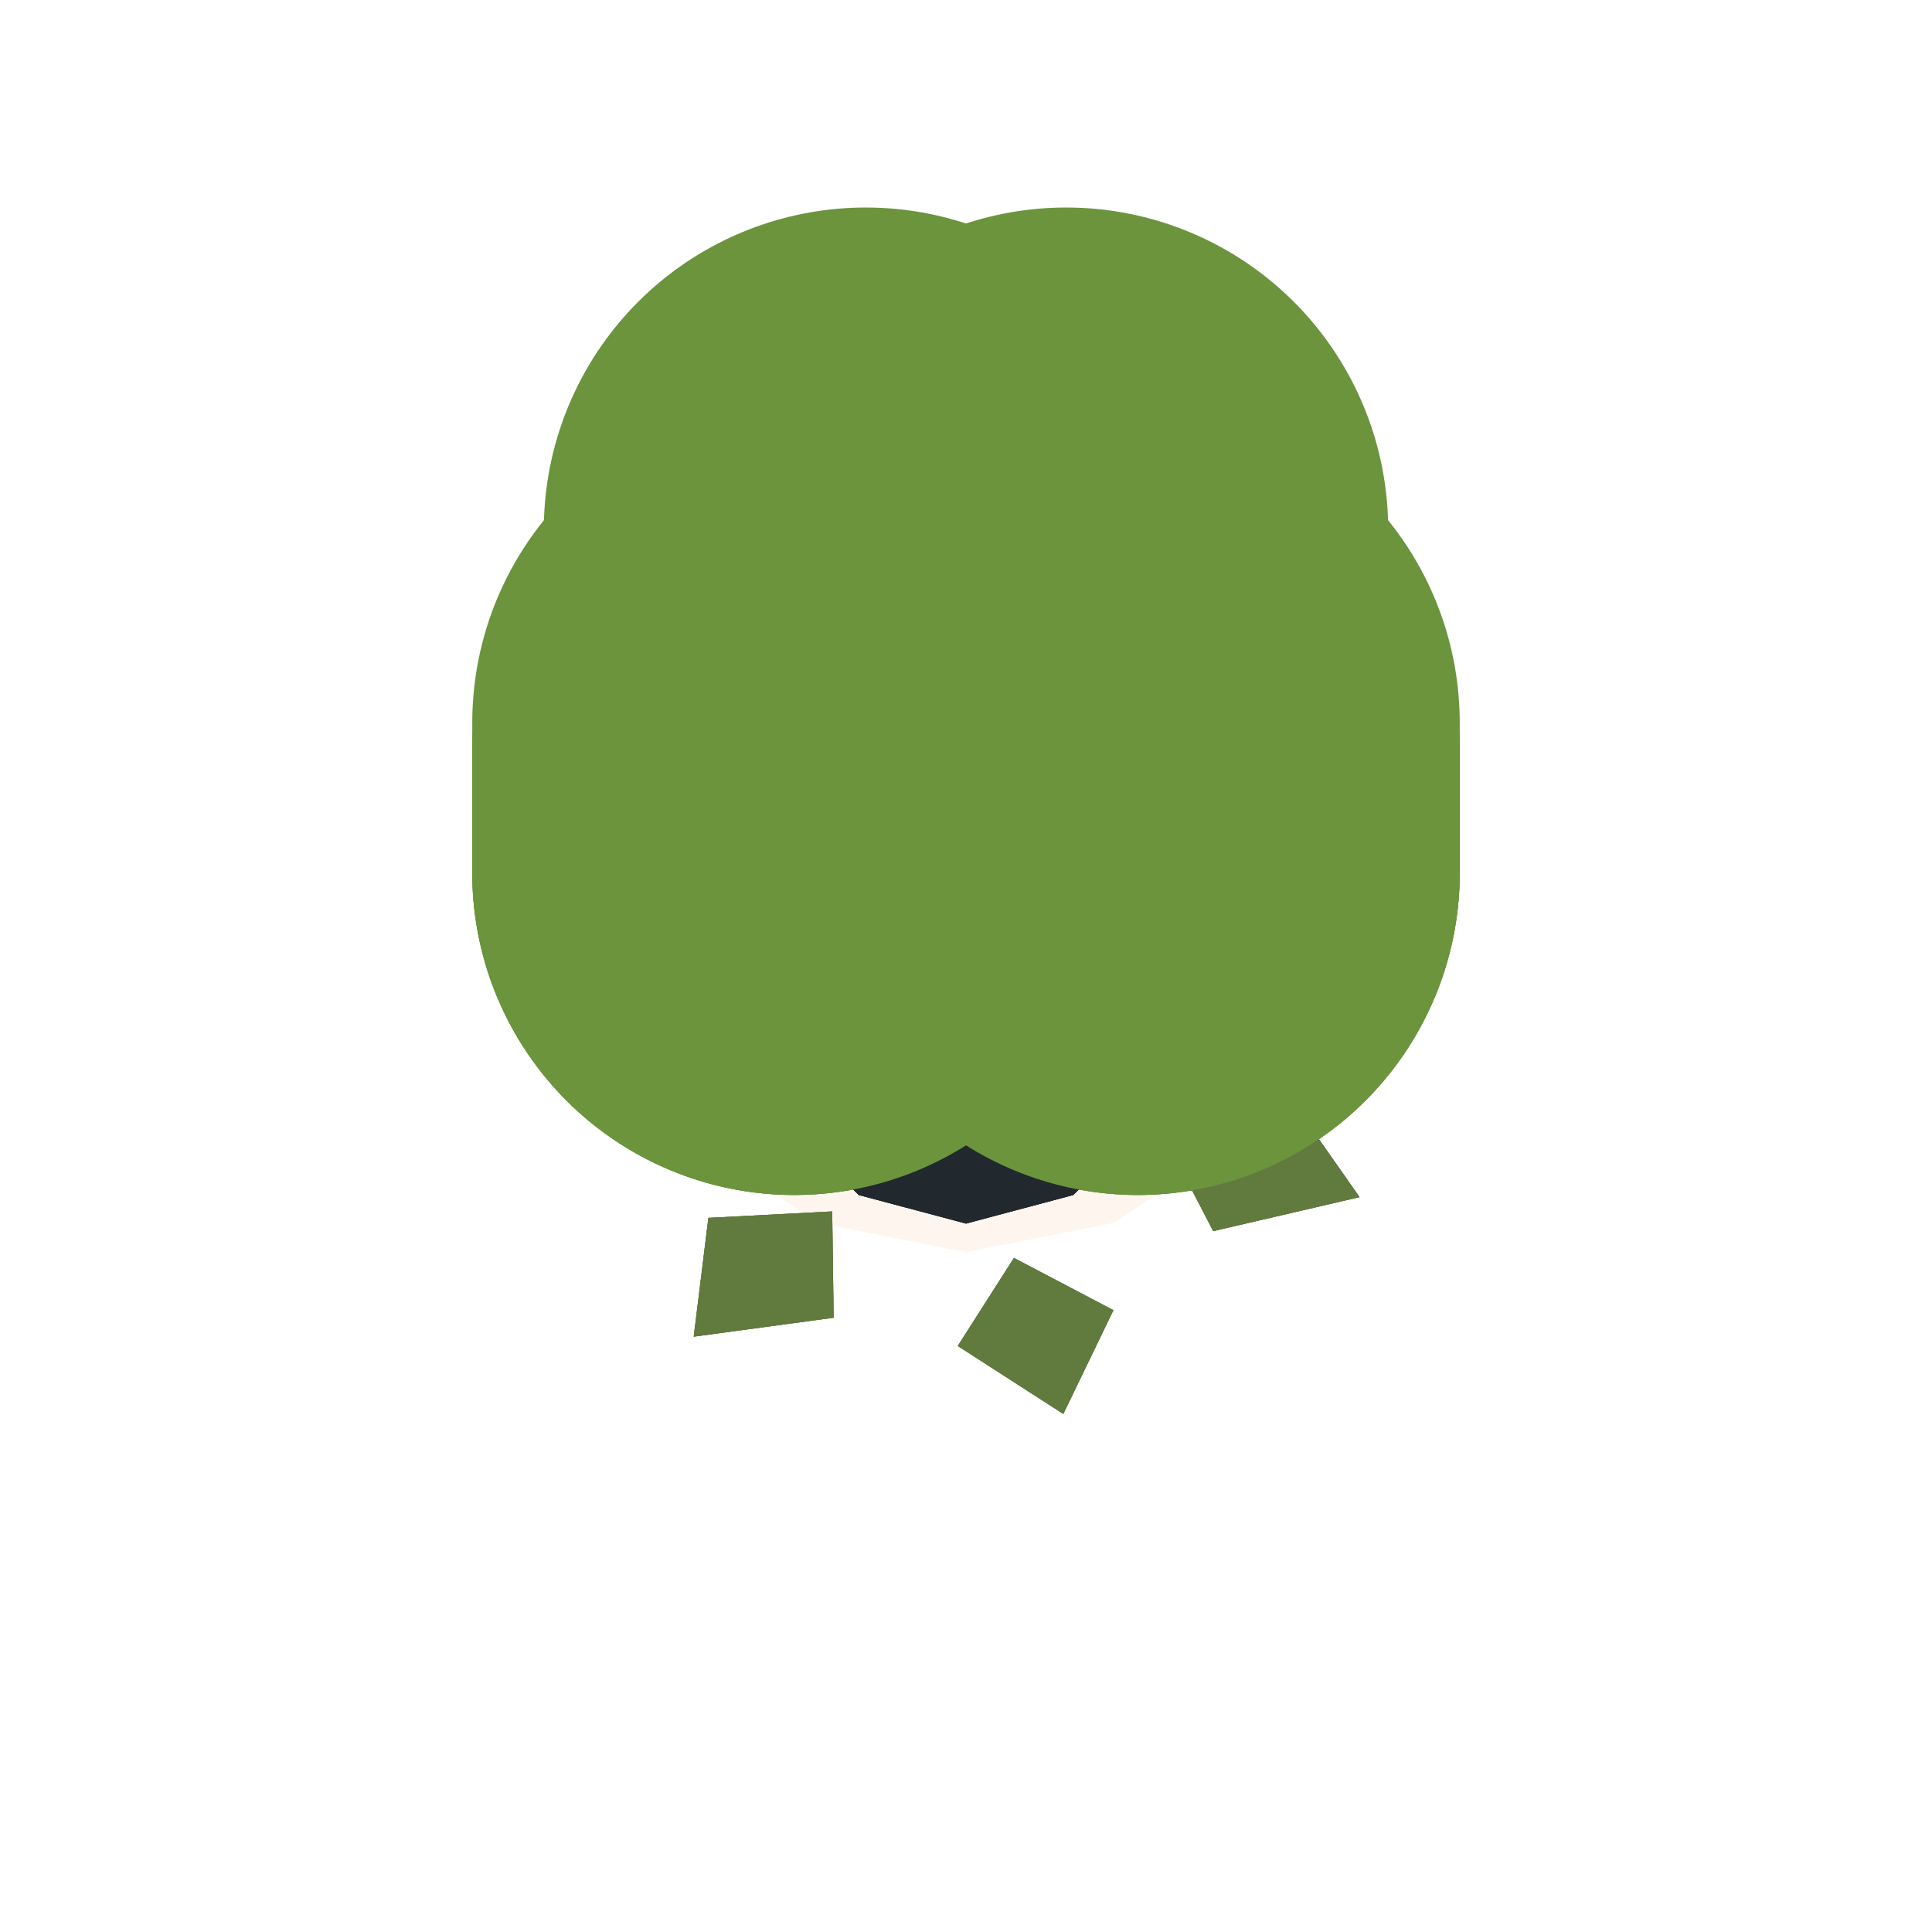
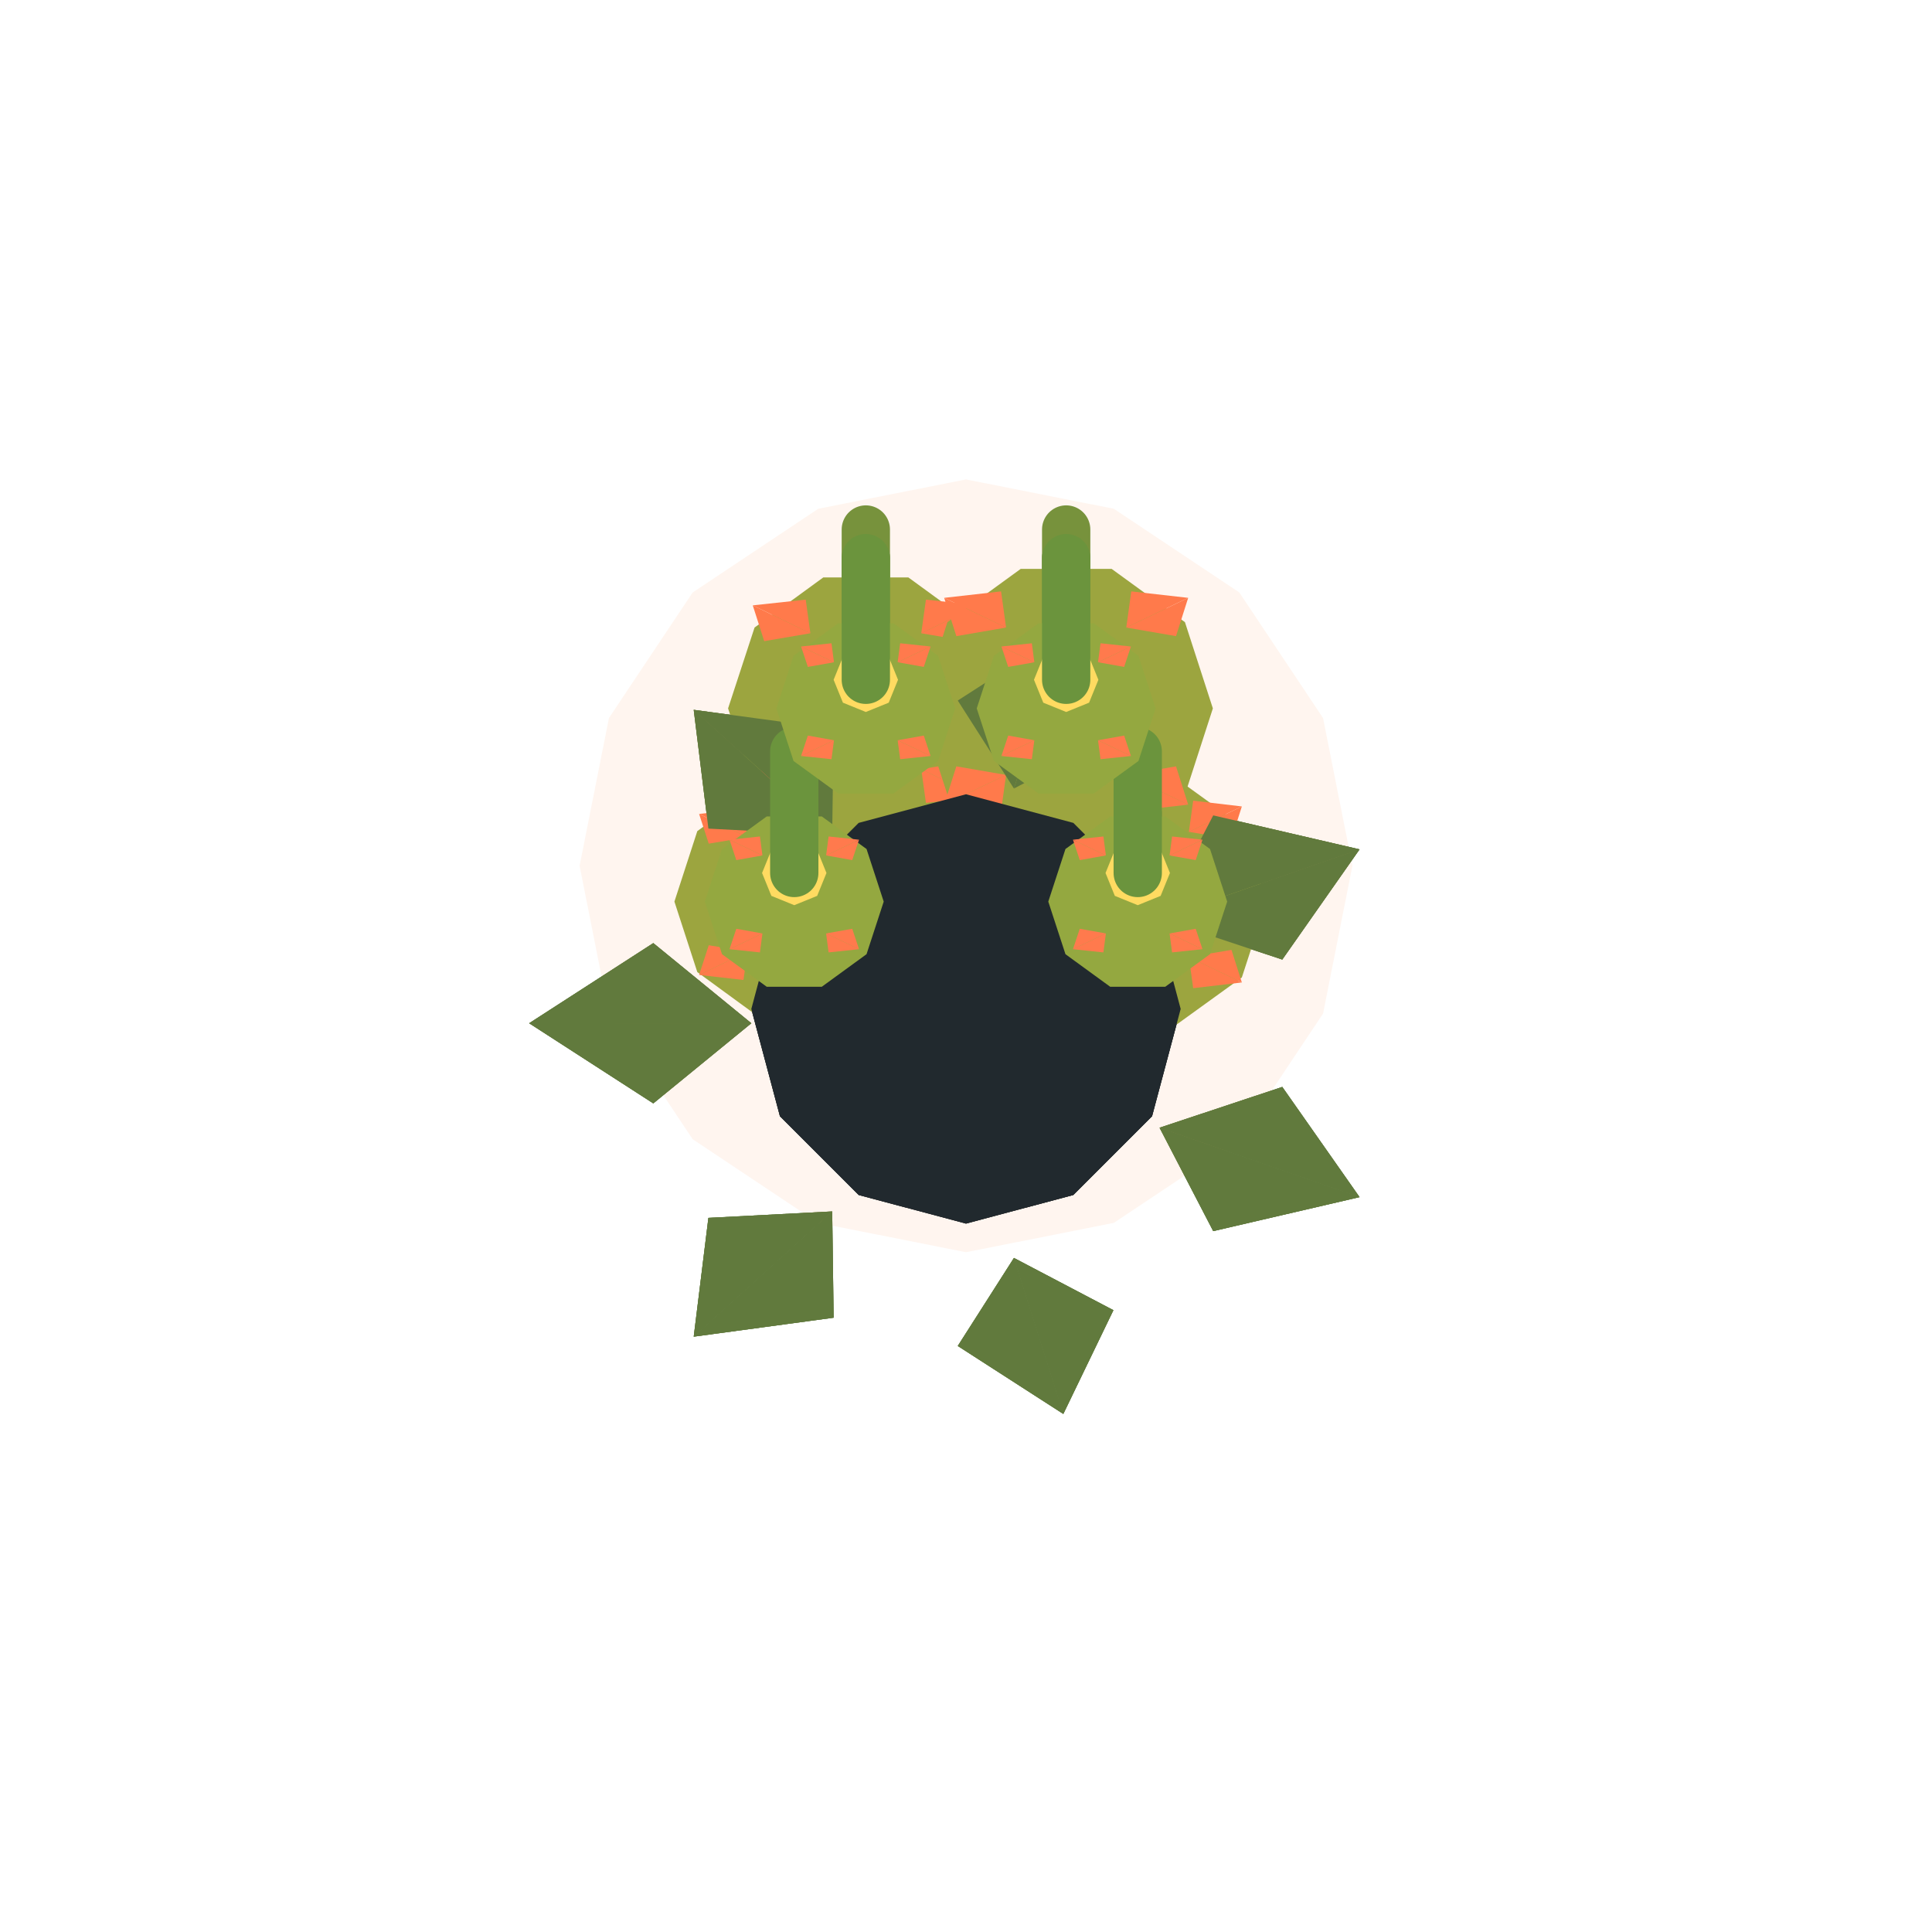
<svg xmlns="http://www.w3.org/2000/svg" width="540" height="540" viewBox="-2.7 -2.7 5.4 5.4">
  <g id="body">
    <polygon id="shape-body-0" points="1.1,0.646 0.691,0.741 0.541,0.452" fill="#617a3d" />
    <polygon id="shape-body-1" points="1.1,0.646 0.541,0.452 0.884,0.338" fill="#617a3d" />
    <polygon id="shape-body-2" points="0.272,1.252 -0.023,1.062 0.134,0.816" fill="#617a3d" />
    <polygon id="shape-body-3" points="0.272,1.252 0.134,0.816 0.412,0.962" fill="#617a3d" />
    <polygon id="shape-body-4" points="-0.761,1.036 -0.72,0.704 -0.374,0.686" fill="#617a3d" />
    <polygon id="shape-body-5" points="-0.761,1.036 -0.374,0.686 -0.37,0.983" fill="#617a3d" />
    <polygon id="shape-body-6" points="-1.221,0.16 -0.874,-0.064 -0.6,0.16" fill="#617a3d" />
    <polygon id="shape-body-7" points="-1.221,0.16 -0.6,0.16 -0.874,0.384" fill="#617a3d" />
    <polygon id="shape-body-8" points="-0.761,-0.716 -0.37,-0.663 -0.374,-0.366" fill="#617a3d" />
    <polygon id="shape-body-9" points="-0.761,-0.716 -0.374,-0.366 -0.72,-0.384" fill="#617a3d" />
    <polygon id="shape-body-10" points="0.272,-0.932 0.412,-0.642 0.134,-0.496" fill="#617a3d" />
    <polygon id="shape-body-11" points="0.272,-0.932 0.134,-0.496 -0.023,-0.742" fill="#617a3d" />
    <polygon id="shape-body-12" points="1.1,-0.326 0.884,-0.018 0.541,-0.132" fill="#617a3d" />
    <polygon id="shape-body-13" points="1.1,-0.326 0.541,-0.132 0.691,-0.421" fill="#617a3d" />
    <polygon id="shape-body-14" points="0.6,0.12 0.52,0.42 0.3,0.64 0,0.72 -0.3,0.64 -0.52,0.42 -0.6,0.12 -0.52,-0.18 -0.3,-0.4 0,-0.48 0.3,-0.4 0.52,-0.18" fill="#21292e" />
    <polygon id="shape-body-15" points="-0.23,-0.18 -0.278,-0.033 -0.403,0.058 -0.557,0.058 -0.682,-0.033 -0.73,-0.18 -0.682,-0.327 -0.557,-0.418 -0.403,-0.418 -0.278,-0.327" fill="#94a840" />
    <polygon id="shape-body-16" points="-0.299,-0.047 -0.384,-0.038 -0.391,-0.091" fill="#ff7a4d" />
    <polygon id="shape-body-17" points="-0.299,-0.047 -0.391,-0.091 -0.318,-0.104" fill="#ff7a4d" />
    <polygon id="shape-body-18" points="-0.661,-0.047 -0.642,-0.104 -0.569,-0.091" fill="#ff7a4d" />
    <polygon id="shape-body-19" points="-0.661,-0.047 -0.569,-0.091 -0.576,-0.038" fill="#ff7a4d" />
    <polygon id="shape-body-20" points="-0.661,-0.353 -0.576,-0.362 -0.569,-0.309" fill="#ff7a4d" />
    <polygon id="shape-body-21" points="-0.661,-0.353 -0.569,-0.309 -0.642,-0.296" fill="#ff7a4d" />
    <polygon id="shape-body-22" points="-0.299,-0.353 -0.318,-0.296 -0.391,-0.309" fill="#ff7a4d" />
    <polygon id="shape-body-23" points="-0.299,-0.353 -0.391,-0.309 -0.384,-0.362" fill="#ff7a4d" />
    <polygon id="shape-body-24" points="-0.39,-0.26 -0.416,-0.196 -0.48,-0.17 -0.544,-0.196 -0.57,-0.26 -0.544,-0.324 -0.48,-0.35 -0.416,-0.324" fill="#ffdb61" />
-     <line id="shape-body-25" x1="-0.48" y1="-0.26" x2="-0.48" y2="-0.6" stroke="#6b943d" stroke-opacity="1" stroke-width="1.8" stroke-linecap="round" />
+     <line id="shape-body-25" x1="-0.48" y1="-0.26" x2="-0.48" y2="-0.6" stroke="#6b943d" stroke-opacity="1" stroke-width="0.135" stroke-linecap="round" />
    <polygon id="shape-body-26" points="0.73,-0.18 0.682,-0.033 0.557,0.058 0.403,0.058 0.278,-0.033 0.23,-0.18 0.278,-0.327 0.403,-0.418 0.557,-0.418 0.682,-0.327" fill="#94a840" />
    <polygon id="shape-body-27" points="0.661,-0.047 0.576,-0.038 0.569,-0.091" fill="#ff7a4d" />
    <polygon id="shape-body-28" points="0.661,-0.047 0.569,-0.091 0.642,-0.104" fill="#ff7a4d" />
    <polygon id="shape-body-29" points="0.299,-0.047 0.318,-0.104 0.391,-0.091" fill="#ff7a4d" />
    <polygon id="shape-body-30" points="0.299,-0.047 0.391,-0.091 0.384,-0.038" fill="#ff7a4d" />
    <polygon id="shape-body-31" points="0.299,-0.353 0.384,-0.362 0.391,-0.309" fill="#ff7a4d" />
    <polygon id="shape-body-32" points="0.299,-0.353 0.391,-0.309 0.318,-0.296" fill="#ff7a4d" />
    <polygon id="shape-body-33" points="0.661,-0.353 0.642,-0.296 0.569,-0.309" fill="#ff7a4d" />
    <polygon id="shape-body-34" points="0.661,-0.353 0.569,-0.309 0.576,-0.362" fill="#ff7a4d" />
    <polygon id="shape-body-35" points="0.57,-0.26 0.544,-0.196 0.48,-0.17 0.416,-0.196 0.39,-0.26 0.416,-0.324 0.48,-0.35 0.544,-0.324" fill="#ffdb61" />
-     <line id="shape-body-36" x1="0.48" y1="-0.26" x2="0.48" y2="-0.6" stroke="#6b943d" stroke-opacity="1" stroke-width="1.8" stroke-linecap="round" />
+     <line id="shape-body-36" x1="0.48" y1="-0.26" x2="0.48" y2="-0.6" stroke="#6b943d" stroke-opacity="1" stroke-width="0.135" stroke-linecap="round" />
    <polygon id="shape-body-37" points="-0.03,-0.72 -0.078,-0.573 -0.203,-0.482 -0.357,-0.482 -0.482,-0.573 -0.53,-0.72 -0.482,-0.867 -0.357,-0.958 -0.203,-0.958 -0.078,-0.867" fill="#94a840" />
    <polygon id="shape-body-38" points="-0.099,-0.587 -0.184,-0.578 -0.191,-0.631" fill="#ff7a4d" />
    <polygon id="shape-body-39" points="-0.099,-0.587 -0.191,-0.631 -0.118,-0.644" fill="#ff7a4d" />
    <polygon id="shape-body-40" points="-0.461,-0.587 -0.442,-0.644 -0.369,-0.631" fill="#ff7a4d" />
    <polygon id="shape-body-41" points="-0.461,-0.587 -0.369,-0.631 -0.376,-0.578" fill="#ff7a4d" />
    <polygon id="shape-body-42" points="-0.461,-0.893 -0.376,-0.902 -0.369,-0.849" fill="#ff7a4d" />
    <polygon id="shape-body-43" points="-0.461,-0.893 -0.369,-0.849 -0.442,-0.836" fill="#ff7a4d" />
    <polygon id="shape-body-44" points="-0.099,-0.893 -0.118,-0.836 -0.191,-0.849" fill="#ff7a4d" />
    <polygon id="shape-body-45" points="-0.099,-0.893 -0.191,-0.849 -0.184,-0.902" fill="#ff7a4d" />
    <polygon id="shape-body-46" points="-0.19,-0.8 -0.216,-0.736 -0.28,-0.71 -0.344,-0.736 -0.37,-0.8 -0.344,-0.864 -0.28,-0.89 -0.216,-0.864" fill="#ffdb61" />
-     <line id="shape-body-47" x1="-0.28" y1="-0.8" x2="-0.28" y2="-1.14" stroke="#6b943d" stroke-opacity="1" stroke-width="1.8" stroke-linecap="round" />
+     <line id="shape-body-47" x1="-0.28" y1="-0.8" x2="-0.28" y2="-1.14" stroke="#6b943d" stroke-opacity="1" stroke-width="0.135" stroke-linecap="round" />
    <polygon id="shape-body-48" points="0.53,-0.72 0.482,-0.573 0.357,-0.482 0.203,-0.482 0.078,-0.573 0.03,-0.72 0.078,-0.867 0.203,-0.958 0.357,-0.958 0.482,-0.867" fill="#94a840" />
    <polygon id="shape-body-49" points="0.461,-0.587 0.376,-0.578 0.369,-0.631" fill="#ff7a4d" />
    <polygon id="shape-body-50" points="0.461,-0.587 0.369,-0.631 0.442,-0.644" fill="#ff7a4d" />
    <polygon id="shape-body-51" points="0.099,-0.587 0.118,-0.644 0.191,-0.631" fill="#ff7a4d" />
    <polygon id="shape-body-52" points="0.099,-0.587 0.191,-0.631 0.184,-0.578" fill="#ff7a4d" />
    <polygon id="shape-body-53" points="0.099,-0.893 0.184,-0.902 0.191,-0.849" fill="#ff7a4d" />
    <polygon id="shape-body-54" points="0.099,-0.893 0.191,-0.849 0.118,-0.836" fill="#ff7a4d" />
    <polygon id="shape-body-55" points="0.461,-0.893 0.442,-0.836 0.369,-0.849" fill="#ff7a4d" />
    <polygon id="shape-body-56" points="0.461,-0.893 0.369,-0.849 0.376,-0.902" fill="#ff7a4d" />
    <polygon id="shape-body-57" points="0.37,-0.8 0.344,-0.736 0.28,-0.71 0.216,-0.736 0.19,-0.8 0.216,-0.864 0.28,-0.89 0.344,-0.864" fill="#ffdb61" />
-     <line id="shape-body-58" x1="0.28" y1="-0.8" x2="0.28" y2="-1.14" stroke="#6b943d" stroke-opacity="1" stroke-width="1.8" stroke-linecap="round" />
+     <line id="shape-body-58" x1="0.28" y1="-0.8" x2="0.28" y2="-1.14" stroke="#6b943d" stroke-opacity="1" stroke-width="0.135" stroke-linecap="round" />
  </g>
  <g id="strike">
    <polygon id="shape-strike-0" points="1.1,0.646 0.691,0.741 0.541,0.452" fill="#617a3d" />
    <polygon id="shape-strike-1" points="1.1,0.646 0.541,0.452 0.884,0.338" fill="#617a3d" />
    <polygon id="shape-strike-2" points="0.272,1.252 -0.023,1.062 0.134,0.816" fill="#617a3d" />
    <polygon id="shape-strike-3" points="0.272,1.252 0.134,0.816 0.412,0.962" fill="#617a3d" />
    <polygon id="shape-strike-4" points="-0.761,1.036 -0.72,0.704 -0.374,0.686" fill="#617a3d" />
    <polygon id="shape-strike-5" points="-0.761,1.036 -0.374,0.686 -0.37,0.983" fill="#617a3d" />
    <polygon id="shape-strike-6" points="-1.221,0.16 -0.874,-0.064 -0.6,0.16" fill="#617a3d" />
    <polygon id="shape-strike-7" points="-1.221,0.16 -0.6,0.16 -0.874,0.384" fill="#617a3d" />
    <polygon id="shape-strike-8" points="-0.761,-0.716 -0.37,-0.663 -0.374,-0.366" fill="#617a3d" />
    <polygon id="shape-strike-9" points="-0.761,-0.716 -0.374,-0.366 -0.72,-0.384" fill="#617a3d" />
    <polygon id="shape-strike-10" points="0.272,-0.932 0.412,-0.642 0.134,-0.496" fill="#617a3d" />
    <polygon id="shape-strike-11" points="0.272,-0.932 0.134,-0.496 -0.023,-0.742" fill="#617a3d" />
    <polygon id="shape-strike-12" points="1.1,-0.326 0.884,-0.018 0.541,-0.132" fill="#617a3d" />
    <polygon id="shape-strike-13" points="1.1,-0.326 0.541,-0.132 0.691,-0.421" fill="#617a3d" />
    <polygon id="shape-strike-14" points="0.6,0.12 0.52,0.42 0.3,0.64 0,0.72 -0.3,0.64 -0.52,0.42 -0.6,0.12 -0.52,-0.18 -0.3,-0.4 0,-0.48 0.3,-0.4 0.52,-0.18" fill="#21292e" />
    <polygon id="shape-strike-15" points="-0.145,-0.18 -0.209,0.017 -0.376,0.139 -0.584,0.139 -0.751,0.017 -0.815,-0.18 -0.751,-0.377 -0.584,-0.499 -0.376,-0.499 -0.209,-0.377" fill="#94a840" />
    <polygon id="shape-strike-16" points="-0.214,0.025 -0.338,0.039 -0.349,-0.04" fill="#ff7a4d" />
    <polygon id="shape-strike-17" points="-0.214,0.025 -0.349,-0.04 -0.241,-0.058" fill="#ff7a4d" />
    <polygon id="shape-strike-18" points="-0.746,0.025 -0.719,-0.058 -0.611,-0.04" fill="#ff7a4d" />
    <polygon id="shape-strike-19" points="-0.746,0.025 -0.611,-0.04 -0.622,0.039" fill="#ff7a4d" />
    <polygon id="shape-strike-20" points="-0.746,-0.425 -0.622,-0.439 -0.611,-0.36" fill="#ff7a4d" />
    <polygon id="shape-strike-21" points="-0.746,-0.425 -0.611,-0.36 -0.719,-0.342" fill="#ff7a4d" />
    <polygon id="shape-strike-22" points="-0.214,-0.425 -0.241,-0.342 -0.349,-0.36" fill="#ff7a4d" />
    <polygon id="shape-strike-23" points="-0.214,-0.425 -0.349,-0.36 -0.338,-0.439" fill="#ff7a4d" />
    <polygon id="shape-strike-24" points="-0.39,-0.26 -0.416,-0.196 -0.48,-0.17 -0.544,-0.196 -0.57,-0.26 -0.544,-0.324 -0.48,-0.35 -0.416,-0.324" fill="#ffdb61" />
-     <line id="shape-strike-25" x1="-0.48" y1="-0.26" x2="-0.48" y2="-0.68" stroke="#6b943d" stroke-opacity="1" stroke-width="1.8" stroke-linecap="round" />
+     <line id="shape-strike-25" x1="-0.48" y1="-0.26" x2="-0.48" y2="-0.68" stroke="#6b943d" stroke-opacity="1" stroke-width="0.135" stroke-linecap="round" />
    <polygon id="shape-strike-26" points="0.84,-0.18 0.771,0.032 0.591,0.162 0.369,0.162 0.189,0.032 0.12,-0.18 0.189,-0.392 0.369,-0.522 0.591,-0.522 0.771,-0.392" fill="#94a840" />
    <polygon id="shape-strike-27" points="0.771,0.046 0.635,0.062 0.623,-0.025" fill="#ff7a4d" />
    <polygon id="shape-strike-28" points="0.771,0.046 0.623,-0.025 0.742,-0.045" fill="#ff7a4d" />
    <polygon id="shape-strike-29" points="0.189,0.046 0.218,-0.045 0.337,-0.025" fill="#ff7a4d" />
    <polygon id="shape-strike-30" points="0.189,0.046 0.337,-0.025 0.325,0.062" fill="#ff7a4d" />
    <polygon id="shape-strike-31" points="0.189,-0.446 0.325,-0.462 0.337,-0.375" fill="#ff7a4d" />
    <polygon id="shape-strike-32" points="0.189,-0.446 0.337,-0.375 0.218,-0.355" fill="#ff7a4d" />
    <polygon id="shape-strike-33" points="0.771,-0.446 0.742,-0.355 0.623,-0.375" fill="#ff7a4d" />
    <polygon id="shape-strike-34" points="0.771,-0.446 0.623,-0.375 0.635,-0.462" fill="#ff7a4d" />
    <polygon id="shape-strike-35" points="0.57,-0.26 0.544,-0.196 0.48,-0.17 0.416,-0.196 0.39,-0.26 0.416,-0.324 0.48,-0.35 0.544,-0.324" fill="#ffdb61" />
-     <line id="shape-strike-36" x1="0.48" y1="-0.26" x2="0.48" y2="-0.68" stroke="#6b943d" stroke-opacity="1" stroke-width="1.8" stroke-linecap="round" />
+     <line id="shape-strike-36" x1="0.48" y1="-0.26" x2="0.48" y2="-0.68" stroke="#6b943d" stroke-opacity="1" stroke-width="0.135" stroke-linecap="round" />
    <polygon id="shape-strike-37" points="0.105,-0.72 0.031,-0.494 -0.161,-0.354 -0.399,-0.354 -0.591,-0.494 -0.665,-0.72 -0.591,-0.946 -0.399,-1.086 -0.161,-1.086 0.031,-0.946" fill="#94a840" />
    <polygon id="shape-strike-38" points="0.036,-0.472 -0.112,-0.456 -0.125,-0.55" fill="#ff7a4d" />
    <polygon id="shape-strike-39" points="0.036,-0.472 -0.125,-0.55 0.004,-0.572" fill="#ff7a4d" />
    <polygon id="shape-strike-40" points="-0.596,-0.472 -0.564,-0.572 -0.435,-0.55" fill="#ff7a4d" />
    <polygon id="shape-strike-41" points="-0.596,-0.472 -0.435,-0.55 -0.448,-0.456" fill="#ff7a4d" />
    <polygon id="shape-strike-42" points="-0.596,-1.008 -0.448,-1.024 -0.435,-0.93" fill="#ff7a4d" />
    <polygon id="shape-strike-43" points="-0.596,-1.008 -0.435,-0.93 -0.564,-0.908" fill="#ff7a4d" />
    <polygon id="shape-strike-44" points="0.036,-1.008 0.004,-0.908 -0.125,-0.93" fill="#ff7a4d" />
    <polygon id="shape-strike-45" points="0.036,-1.008 -0.125,-0.93 -0.112,-1.024" fill="#ff7a4d" />
    <polygon id="shape-strike-46" points="-0.19,-0.8 -0.216,-0.736 -0.28,-0.71 -0.344,-0.736 -0.37,-0.8 -0.344,-0.864 -0.28,-0.89 -0.216,-0.864" fill="#ffdb61" />
-     <line id="shape-strike-47" x1="-0.28" y1="-0.8" x2="-0.28" y2="-1.22" stroke="#6b943d" stroke-opacity="1" stroke-width="1.8" stroke-linecap="round" />
+     <line id="shape-strike-47" x1="-0.28" y1="-0.8" x2="-0.28" y2="-1.22" stroke="#6b943d" stroke-opacity="1" stroke-width="0.135" stroke-linecap="round" />
    <polygon id="shape-strike-48" points="0.69,-0.72 0.612,-0.479 0.407,-0.33 0.153,-0.33 -0.052,-0.479 -0.13,-0.72 -0.052,-0.961 0.153,-1.11 0.407,-1.11 0.612,-0.961" fill="#94a840" />
    <polygon id="shape-strike-49" points="0.621,-0.451 0.462,-0.433 0.448,-0.534" fill="#ff7a4d" />
    <polygon id="shape-strike-50" points="0.621,-0.451 0.448,-0.534 0.587,-0.558" fill="#ff7a4d" />
    <polygon id="shape-strike-51" points="-0.061,-0.451 -0.027,-0.558 0.112,-0.534" fill="#ff7a4d" />
    <polygon id="shape-strike-52" points="-0.061,-0.451 0.112,-0.534 0.098,-0.433" fill="#ff7a4d" />
    <polygon id="shape-strike-53" points="-0.061,-1.029 0.098,-1.047 0.112,-0.946" fill="#ff7a4d" />
    <polygon id="shape-strike-54" points="-0.061,-1.029 0.112,-0.946 -0.027,-0.922" fill="#ff7a4d" />
    <polygon id="shape-strike-55" points="0.621,-1.029 0.587,-0.922 0.448,-0.946" fill="#ff7a4d" />
    <polygon id="shape-strike-56" points="0.621,-1.029 0.448,-0.946 0.462,-1.047" fill="#ff7a4d" />
    <polygon id="shape-strike-57" points="0.37,-0.8 0.344,-0.736 0.28,-0.71 0.216,-0.736 0.19,-0.8 0.216,-0.864 0.28,-0.89 0.344,-0.864" fill="#ffdb61" />
-     <line id="shape-strike-58" x1="0.28" y1="-0.8" x2="0.28" y2="-1.22" stroke="#6b943d" stroke-opacity="1" stroke-width="1.8" stroke-linecap="round" />
+     <line id="shape-strike-58" x1="0.28" y1="-0.8" x2="0.28" y2="-1.22" stroke="#6b943d" stroke-opacity="1" stroke-width="0.135" stroke-linecap="round" />
    <polygon id="shape-strike-59" points="1.08,-0.28 0.998,0.133 0.764,0.484 0.413,0.718 0,0.8 -0.413,0.718 -0.764,0.484 -0.998,0.133 -1.08,-0.28 -0.998,-0.693 -0.764,-1.044 -0.413,-1.278 0,-1.36 0.413,-1.278 0.764,-1.044 0.998,-0.693" fill="#ff853d" fill-opacity="0.08" />
  </g>
  <g id="outline">
    <polygon id="shape-outline-0" points="1.1,0.646 0.691,0.741 0.541,0.452" fill="#617a3d" />
    <polygon id="shape-outline-1" points="1.1,0.646 0.541,0.452 0.884,0.338" fill="#617a3d" />
    <polygon id="shape-outline-2" points="0.272,1.252 -0.023,1.062 0.134,0.816" fill="#617a3d" />
    <polygon id="shape-outline-3" points="0.272,1.252 0.134,0.816 0.412,0.962" fill="#617a3d" />
    <polygon id="shape-outline-4" points="-0.761,1.036 -0.72,0.704 -0.374,0.686" fill="#617a3d" />
    <polygon id="shape-outline-5" points="-0.761,1.036 -0.374,0.686 -0.37,0.983" fill="#617a3d" />
    <polygon id="shape-outline-6" points="-1.221,0.16 -0.874,-0.064 -0.6,0.16" fill="#617a3d" />
    <polygon id="shape-outline-7" points="-1.221,0.16 -0.6,0.16 -0.874,0.384" fill="#617a3d" />
    <polygon id="shape-outline-8" points="-0.761,-0.716 -0.37,-0.663 -0.374,-0.366" fill="#617a3d" />
    <polygon id="shape-outline-9" points="-0.761,-0.716 -0.374,-0.366 -0.72,-0.384" fill="#617a3d" />
    <polygon id="shape-outline-10" points="0.272,-0.932 0.412,-0.642 0.134,-0.496" fill="#617a3d" />
    <polygon id="shape-outline-11" points="0.272,-0.932 0.134,-0.496 -0.023,-0.742" fill="#617a3d" />
    <polygon id="shape-outline-12" points="1.1,-0.326 0.884,-0.018 0.541,-0.132" fill="#617a3d" />
    <polygon id="shape-outline-13" points="1.1,-0.326 0.541,-0.132 0.691,-0.421" fill="#617a3d" />
    <polygon id="shape-outline-14" points="0.6,0.12 0.52,0.42 0.3,0.64 0,0.72 -0.3,0.64 -0.52,0.42 -0.6,0.12 -0.52,-0.18 -0.3,-0.4 0,-0.48 0.3,-0.4 0.52,-0.18" fill="#21292e" />
    <polygon id="shape-outline-15" points="-0.23,-0.18 -0.278,-0.033 -0.403,0.058 -0.557,0.058 -0.682,-0.033 -0.73,-0.18 -0.682,-0.327 -0.557,-0.418 -0.403,-0.418 -0.278,-0.327" fill="#94a840" />
    <polygon id="shape-outline-16" points="-0.299,-0.047 -0.384,-0.038 -0.391,-0.091" fill="#ff7a4d" />
    <polygon id="shape-outline-17" points="-0.299,-0.047 -0.391,-0.091 -0.318,-0.104" fill="#ff7a4d" />
    <polygon id="shape-outline-18" points="-0.661,-0.047 -0.642,-0.104 -0.569,-0.091" fill="#ff7a4d" />
    <polygon id="shape-outline-19" points="-0.661,-0.047 -0.569,-0.091 -0.576,-0.038" fill="#ff7a4d" />
    <polygon id="shape-outline-20" points="-0.661,-0.353 -0.576,-0.362 -0.569,-0.309" fill="#ff7a4d" />
    <polygon id="shape-outline-21" points="-0.661,-0.353 -0.569,-0.309 -0.642,-0.296" fill="#ff7a4d" />
    <polygon id="shape-outline-22" points="-0.299,-0.353 -0.318,-0.296 -0.391,-0.309" fill="#ff7a4d" />
    <polygon id="shape-outline-23" points="-0.299,-0.353 -0.391,-0.309 -0.384,-0.362" fill="#ff7a4d" />
    <polygon id="shape-outline-24" points="-0.39,-0.26 -0.416,-0.196 -0.48,-0.17 -0.544,-0.196 -0.57,-0.26 -0.544,-0.324 -0.48,-0.35 -0.416,-0.324" fill="#ffdb61" />
-     <line id="shape-outline-25" x1="-0.48" y1="-0.26" x2="-0.48" y2="-0.6" stroke="#6b943d" stroke-opacity="1" stroke-width="1.8" stroke-linecap="round" />
+     <line id="shape-outline-25" x1="-0.48" y1="-0.26" x2="-0.48" y2="-0.6" stroke="#6b943d" stroke-opacity="1" stroke-width="0.135" stroke-linecap="round" />
    <polygon id="shape-outline-26" points="0.73,-0.18 0.682,-0.033 0.557,0.058 0.403,0.058 0.278,-0.033 0.23,-0.18 0.278,-0.327 0.403,-0.418 0.557,-0.418 0.682,-0.327" fill="#94a840" />
    <polygon id="shape-outline-27" points="0.661,-0.047 0.576,-0.038 0.569,-0.091" fill="#ff7a4d" />
    <polygon id="shape-outline-28" points="0.661,-0.047 0.569,-0.091 0.642,-0.104" fill="#ff7a4d" />
    <polygon id="shape-outline-29" points="0.299,-0.047 0.318,-0.104 0.391,-0.091" fill="#ff7a4d" />
    <polygon id="shape-outline-30" points="0.299,-0.047 0.391,-0.091 0.384,-0.038" fill="#ff7a4d" />
    <polygon id="shape-outline-31" points="0.299,-0.353 0.384,-0.362 0.391,-0.309" fill="#ff7a4d" />
    <polygon id="shape-outline-32" points="0.299,-0.353 0.391,-0.309 0.318,-0.296" fill="#ff7a4d" />
    <polygon id="shape-outline-33" points="0.661,-0.353 0.642,-0.296 0.569,-0.309" fill="#ff7a4d" />
    <polygon id="shape-outline-34" points="0.661,-0.353 0.569,-0.309 0.576,-0.362" fill="#ff7a4d" />
    <polygon id="shape-outline-35" points="0.57,-0.26 0.544,-0.196 0.48,-0.17 0.416,-0.196 0.39,-0.26 0.416,-0.324 0.48,-0.35 0.544,-0.324" fill="#ffdb61" />
-     <line id="shape-outline-36" x1="0.48" y1="-0.26" x2="0.48" y2="-0.6" stroke="#6b943d" stroke-opacity="1" stroke-width="1.8" stroke-linecap="round" />
+     <line id="shape-outline-36" x1="0.48" y1="-0.26" x2="0.48" y2="-0.6" stroke="#6b943d" stroke-opacity="1" stroke-width="0.135" stroke-linecap="round" />
    <polygon id="shape-outline-37" points="-0.03,-0.72 -0.078,-0.573 -0.203,-0.482 -0.357,-0.482 -0.482,-0.573 -0.53,-0.72 -0.482,-0.867 -0.357,-0.958 -0.203,-0.958 -0.078,-0.867" fill="#94a840" />
    <polygon id="shape-outline-38" points="-0.099,-0.587 -0.184,-0.578 -0.191,-0.631" fill="#ff7a4d" />
    <polygon id="shape-outline-39" points="-0.099,-0.587 -0.191,-0.631 -0.118,-0.644" fill="#ff7a4d" />
    <polygon id="shape-outline-40" points="-0.461,-0.587 -0.442,-0.644 -0.369,-0.631" fill="#ff7a4d" />
    <polygon id="shape-outline-41" points="-0.461,-0.587 -0.369,-0.631 -0.376,-0.578" fill="#ff7a4d" />
    <polygon id="shape-outline-42" points="-0.461,-0.893 -0.376,-0.902 -0.369,-0.849" fill="#ff7a4d" />
    <polygon id="shape-outline-43" points="-0.461,-0.893 -0.369,-0.849 -0.442,-0.836" fill="#ff7a4d" />
    <polygon id="shape-outline-44" points="-0.099,-0.893 -0.118,-0.836 -0.191,-0.849" fill="#ff7a4d" />
    <polygon id="shape-outline-45" points="-0.099,-0.893 -0.191,-0.849 -0.184,-0.902" fill="#ff7a4d" />
    <polygon id="shape-outline-46" points="-0.19,-0.8 -0.216,-0.736 -0.28,-0.71 -0.344,-0.736 -0.37,-0.8 -0.344,-0.864 -0.28,-0.89 -0.216,-0.864" fill="#ffdb61" />
-     <line id="shape-outline-47" x1="-0.28" y1="-0.8" x2="-0.28" y2="-1.14" stroke="#6b943d" stroke-opacity="1" stroke-width="1.8" stroke-linecap="round" />
+     <line id="shape-outline-47" x1="-0.28" y1="-0.8" x2="-0.28" y2="-1.14" stroke="#6b943d" stroke-opacity="1" stroke-width="0.135" stroke-linecap="round" />
    <polygon id="shape-outline-48" points="0.53,-0.72 0.482,-0.573 0.357,-0.482 0.203,-0.482 0.078,-0.573 0.03,-0.72 0.078,-0.867 0.203,-0.958 0.357,-0.958 0.482,-0.867" fill="#94a840" />
    <polygon id="shape-outline-49" points="0.461,-0.587 0.376,-0.578 0.369,-0.631" fill="#ff7a4d" />
    <polygon id="shape-outline-50" points="0.461,-0.587 0.369,-0.631 0.442,-0.644" fill="#ff7a4d" />
    <polygon id="shape-outline-51" points="0.099,-0.587 0.118,-0.644 0.191,-0.631" fill="#ff7a4d" />
    <polygon id="shape-outline-52" points="0.099,-0.587 0.191,-0.631 0.184,-0.578" fill="#ff7a4d" />
    <polygon id="shape-outline-53" points="0.099,-0.893 0.184,-0.902 0.191,-0.849" fill="#ff7a4d" />
    <polygon id="shape-outline-54" points="0.099,-0.893 0.191,-0.849 0.118,-0.836" fill="#ff7a4d" />
    <polygon id="shape-outline-55" points="0.461,-0.893 0.442,-0.836 0.369,-0.849" fill="#ff7a4d" />
    <polygon id="shape-outline-56" points="0.461,-0.893 0.369,-0.849 0.376,-0.902" fill="#ff7a4d" />
    <polygon id="shape-outline-57" points="0.37,-0.8 0.344,-0.736 0.28,-0.71 0.216,-0.736 0.19,-0.8 0.216,-0.864 0.28,-0.89 0.344,-0.864" fill="#ffdb61" />
-     <line id="shape-outline-58" x1="0.28" y1="-0.8" x2="0.28" y2="-1.14" stroke="#6b943d" stroke-opacity="1" stroke-width="1.8" stroke-linecap="round" />
+     <line id="shape-outline-58" x1="0.28" y1="-0.8" x2="0.28" y2="-1.14" stroke="#6b943d" stroke-opacity="1" stroke-width="0.135" stroke-linecap="round" />
  </g>
</svg>
